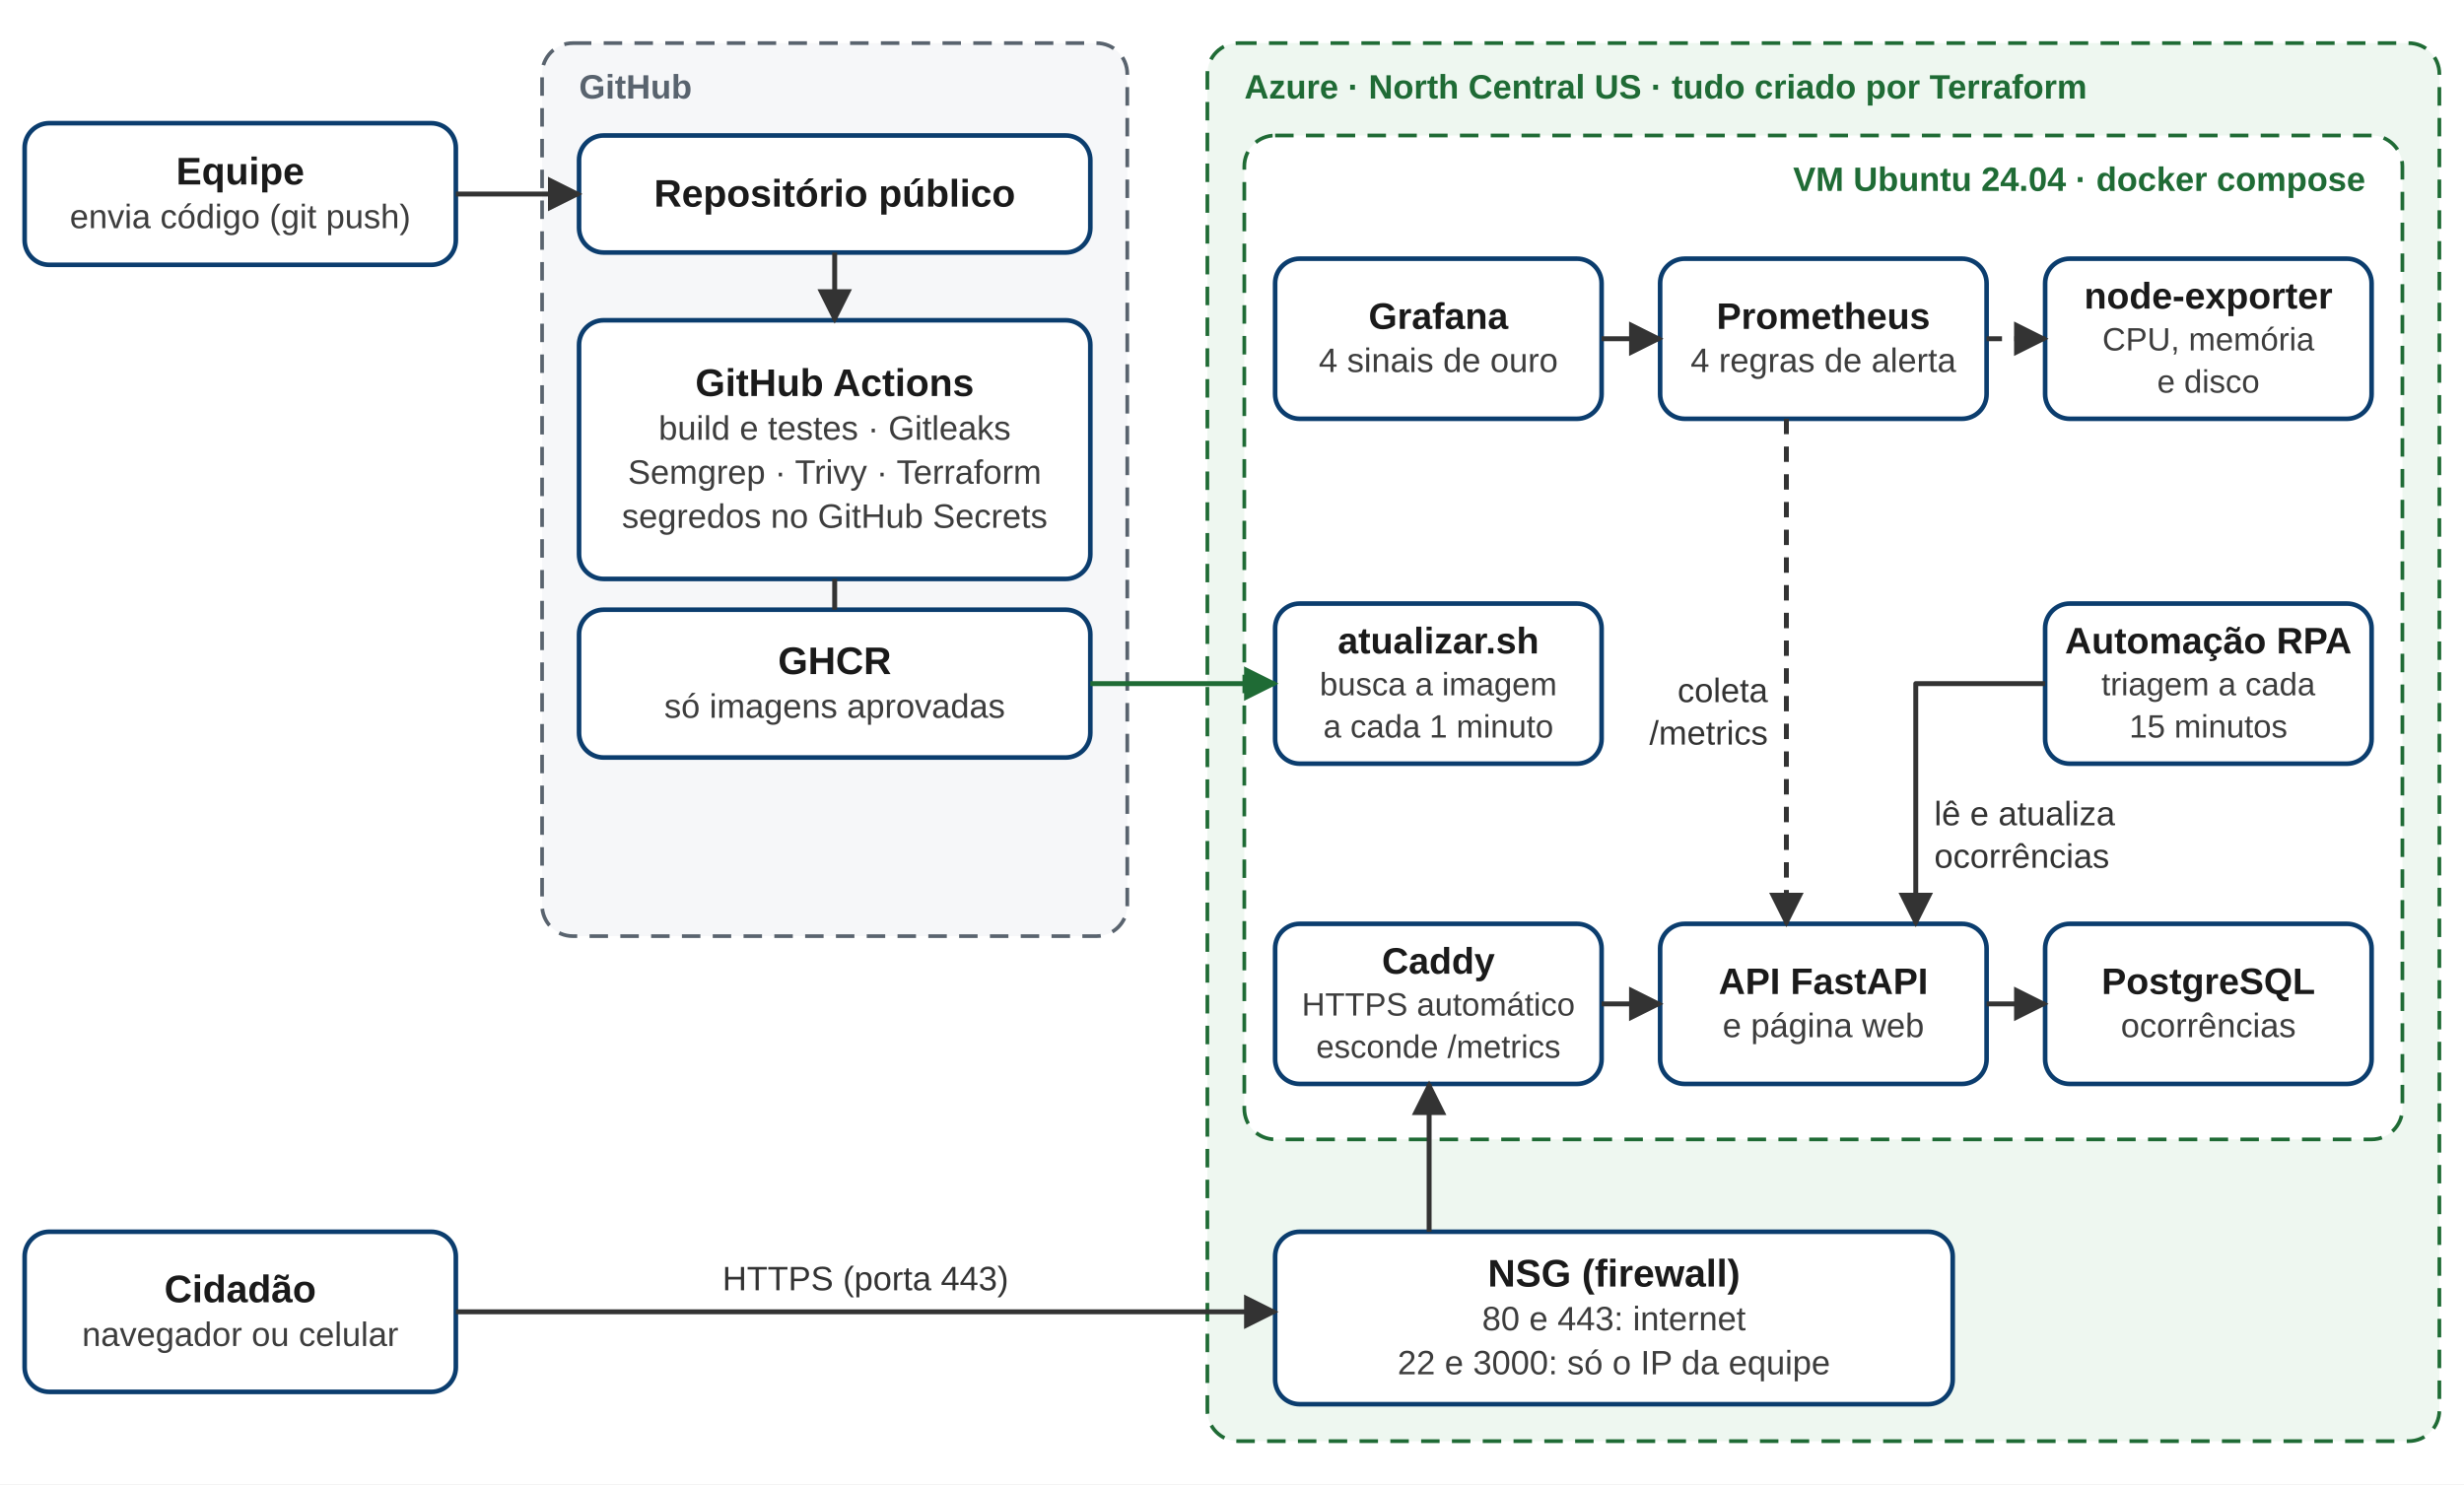
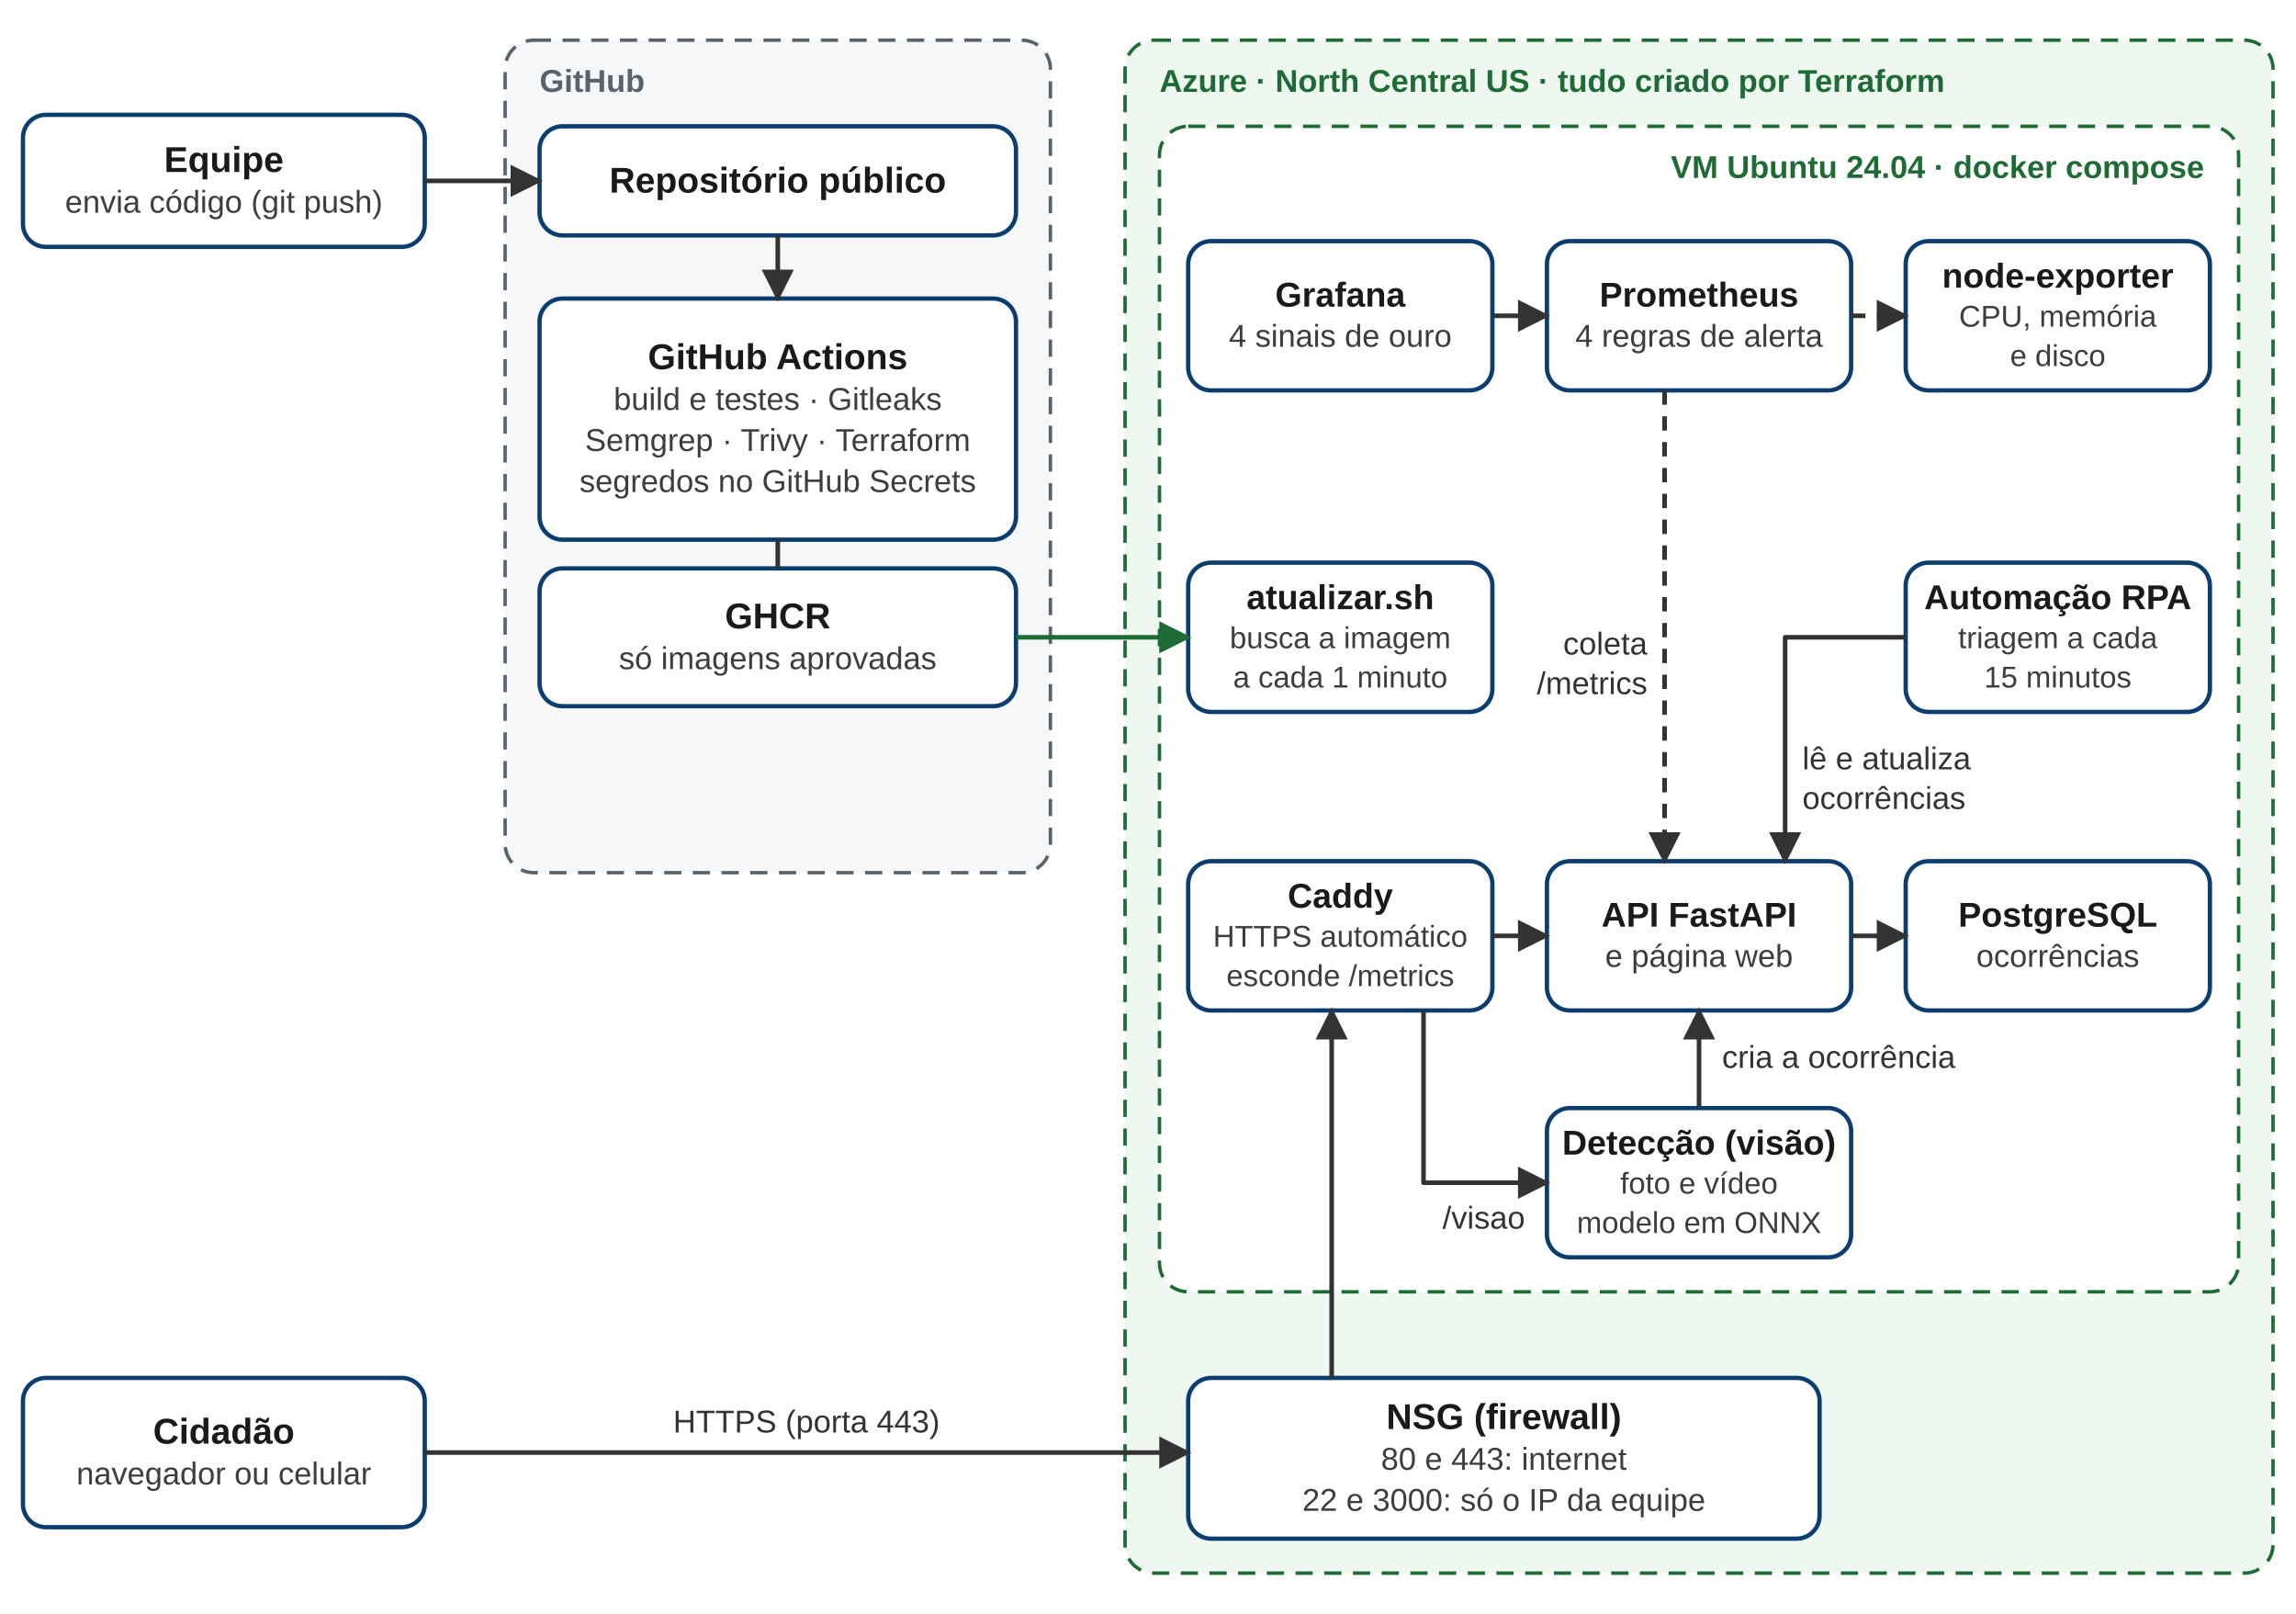
- <svg xmlns="http://www.w3.org/2000/svg" viewBox="0 0 800 482" width="800" height="482" font-family="Arial, Liberation Sans, Helvetica, sans-serif">
+ <svg xmlns="http://www.w3.org/2000/svg" viewBox="0 0 800 562" width="800" height="562" font-family="Arial, Liberation Sans, Helvetica, sans-serif">
  <defs>
    <marker id="arq-seta0" viewBox="0 0 10 10" refX="9" refY="5" markerWidth="7" markerHeight="7" orient="auto">
      <path d="M0,0 L10,5 L0,10 z" fill="#333333" />
    </marker>
    <marker id="arq-seta1" viewBox="0 0 10 10" refX="9" refY="5" markerWidth="7" markerHeight="7" orient="auto">
      <path d="M0,0 L10,5 L0,10 z" fill="#1f6b35" />
    </marker>
  </defs>
-   <rect x="0" y="0" width="800" height="482" fill="#ffffff" />
+   <rect x="0" y="0" width="800" height="562" fill="#ffffff" />
  <rect x="176" y="14" width="190" height="290" rx="10" fill="#f6f7f9" stroke="#59636e" stroke-width="1.2" stroke-dasharray="6 4" />
  <text x="188.0" y="32.0" text-anchor="start" font-size="11" font-weight="700" fill="#59636e">GitHub</text>
-   <rect x="392" y="14" width="400" height="454" rx="10" fill="#eef7f0" stroke="#1f6b35" stroke-width="1.2" stroke-dasharray="6 4" />
+   <rect x="392" y="14" width="400" height="534" rx="10" fill="#eef7f0" stroke="#1f6b35" stroke-width="1.2" stroke-dasharray="6 4" />
  <text x="404.0" y="32.0" text-anchor="start" font-size="11" font-weight="700" fill="#1f6b35">Azure · North Central US · tudo criado por Terraform</text>
-   <rect x="404" y="44" width="376" height="326" rx="10" fill="#ffffff" stroke="#1f6b35" stroke-width="1.2" stroke-dasharray="6 4" />
+   <rect x="404" y="44" width="376" height="406" rx="10" fill="#ffffff" stroke="#1f6b35" stroke-width="1.2" stroke-dasharray="6 4" />
  <text x="768.0" y="62.0" text-anchor="end" font-size="11" font-weight="700" fill="#1f6b35">VM Ubuntu 24.04 · docker compose</text>
  <rect x="8" y="40" width="140" height="46" rx="8" fill="#ffffff" stroke="#0b3d6e" stroke-width="1.5" />
  <text x="78.0" y="59.9" text-anchor="middle" font-size="12.5" font-weight="700" fill="#1a1a1a">Equipe</text>
  <text x="78.0" y="74.1" text-anchor="middle" font-size="11" font-weight="400" fill="#3d3d3d">envia código (git push)</text>
-   <rect x="8" y="400" width="140" height="52" rx="8" fill="#ffffff" stroke="#0b3d6e" stroke-width="1.5" />
-   <text x="78.0" y="422.9" text-anchor="middle" font-size="12.5" font-weight="700" fill="#1a1a1a">Cidadão</text>
-   <text x="78.0" y="437.1" text-anchor="middle" font-size="11" font-weight="400" fill="#3d3d3d">navegador ou celular</text>
+   <rect x="8" y="480" width="140" height="52" rx="8" fill="#ffffff" stroke="#0b3d6e" stroke-width="1.5" />
+   <text x="78.0" y="502.9" text-anchor="middle" font-size="12.5" font-weight="700" fill="#1a1a1a">Cidadão</text>
+   <text x="78.0" y="517.1" text-anchor="middle" font-size="11" font-weight="400" fill="#3d3d3d">navegador ou celular</text>
  <rect x="188" y="44" width="166" height="38" rx="8" fill="#ffffff" stroke="#0b3d6e" stroke-width="1.5" />
  <text x="271.0" y="67.1" text-anchor="middle" font-size="12.5" font-weight="700" fill="#1a1a1a">Repositório público</text>
  <rect x="188" y="104" width="166" height="84" rx="8" fill="#ffffff" stroke="#0b3d6e" stroke-width="1.5" />
  <text x="271.0" y="128.6" text-anchor="middle" font-size="12.5" font-weight="700" fill="#1a1a1a">GitHub Actions</text>
  <text x="271.0" y="142.8" text-anchor="middle" font-size="11" font-weight="400" fill="#3d3d3d">build e testes · Gitleaks</text>
  <text x="271.0" y="157.1" text-anchor="middle" font-size="11" font-weight="400" fill="#3d3d3d">Semgrep · Trivy · Terraform</text>
  <text x="271.0" y="171.4" text-anchor="middle" font-size="11" font-weight="400" fill="#3d3d3d">segredos no GitHub Secrets</text>
  <rect x="188" y="198" width="166" height="48" rx="8" fill="#ffffff" stroke="#0b3d6e" stroke-width="1.5" />
  <text x="271.0" y="218.9" text-anchor="middle" font-size="12.5" font-weight="700" fill="#1a1a1a">GHCR</text>
  <text x="271.0" y="233.1" text-anchor="middle" font-size="11" font-weight="400" fill="#3d3d3d">só imagens aprovadas</text>
  <path d="M148,63 L188,63" fill="none" stroke="#333333" stroke-width="1.6" stroke-linejoin="round" marker-end="url(#arq-seta0)" />
  <path d="M271,82 L271,104" fill="none" stroke="#333333" stroke-width="1.6" stroke-linejoin="round" marker-end="url(#arq-seta0)" />
  <path d="M271,188 L271,198" fill="none" stroke="#333333" stroke-width="1.6" stroke-linejoin="round" />
  <rect x="414" y="84" width="106" height="52" rx="8" fill="#ffffff" stroke="#0b3d6e" stroke-width="1.5" />
  <text x="467.0" y="106.8" text-anchor="middle" font-size="12" font-weight="700" fill="#1a1a1a">Grafana</text>
  <text x="467.0" y="120.8" text-anchor="middle" font-size="11" font-weight="400" fill="#3d3d3d">4 sinais de ouro</text>
  <rect x="539" y="84" width="106" height="52" rx="8" fill="#ffffff" stroke="#0b3d6e" stroke-width="1.5" />
  <text x="592.0" y="106.8" text-anchor="middle" font-size="12" font-weight="700" fill="#1a1a1a">Prometheus</text>
  <text x="592.0" y="120.8" text-anchor="middle" font-size="11" font-weight="400" fill="#3d3d3d">4 regras de alerta</text>
  <rect x="664" y="84" width="106" height="52" rx="8" fill="#ffffff" stroke="#0b3d6e" stroke-width="1.5" />
  <text x="717.0" y="100.2" text-anchor="middle" font-size="12" font-weight="700" fill="#1a1a1a">node-exporter</text>
  <text x="717.0" y="113.8" text-anchor="middle" font-size="10.5" font-weight="400" fill="#3d3d3d">CPU, memória</text>
  <text x="717.0" y="127.5" text-anchor="middle" font-size="10.5" font-weight="400" fill="#3d3d3d">e disco</text>
  <rect x="414" y="196" width="106" height="52" rx="8" fill="#ffffff" stroke="#0b3d6e" stroke-width="1.5" />
  <text x="467.0" y="212.2" text-anchor="middle" font-size="12" font-weight="700" fill="#1a1a1a">atualizar.sh</text>
  <text x="467.0" y="225.8" text-anchor="middle" font-size="10.5" font-weight="400" fill="#3d3d3d">busca a imagem</text>
  <text x="467.0" y="239.5" text-anchor="middle" font-size="10.5" font-weight="400" fill="#3d3d3d">a cada 1 minuto</text>
  <rect x="664" y="196" width="106" height="52" rx="8" fill="#ffffff" stroke="#0b3d6e" stroke-width="1.5" />
  <text x="717.0" y="212.2" text-anchor="middle" font-size="12" font-weight="700" fill="#1a1a1a">Automação RPA</text>
  <text x="717.0" y="225.8" text-anchor="middle" font-size="10.5" font-weight="400" fill="#3d3d3d">triagem a cada</text>
  <text x="717.0" y="239.5" text-anchor="middle" font-size="10.5" font-weight="400" fill="#3d3d3d">15 minutos</text>
  <rect x="414" y="300" width="106" height="52" rx="8" fill="#ffffff" stroke="#0b3d6e" stroke-width="1.5" />
  <text x="467.0" y="316.2" text-anchor="middle" font-size="12" font-weight="700" fill="#1a1a1a">Caddy</text>
  <text x="467.0" y="329.8" text-anchor="middle" font-size="10.5" font-weight="400" fill="#3d3d3d">HTTPS automático</text>
  <text x="467.0" y="343.5" text-anchor="middle" font-size="10.5" font-weight="400" fill="#3d3d3d">esconde /metrics</text>
  <rect x="539" y="300" width="106" height="52" rx="8" fill="#ffffff" stroke="#0b3d6e" stroke-width="1.5" />
  <text x="592.0" y="322.8" text-anchor="middle" font-size="12" font-weight="700" fill="#1a1a1a">API FastAPI</text>
  <text x="592.0" y="336.8" text-anchor="middle" font-size="11" font-weight="400" fill="#3d3d3d">e página web</text>
  <rect x="664" y="300" width="106" height="52" rx="8" fill="#ffffff" stroke="#0b3d6e" stroke-width="1.5" />
  <text x="717.0" y="322.8" text-anchor="middle" font-size="12" font-weight="700" fill="#1a1a1a">PostgreSQL</text>
  <text x="717.0" y="336.8" text-anchor="middle" font-size="11" font-weight="400" fill="#3d3d3d">ocorrências</text>
+   <rect x="539" y="386" width="106" height="52" rx="8" fill="#ffffff" stroke="#0b3d6e" stroke-width="1.5" />
+   <text x="592.0" y="402.2" text-anchor="middle" font-size="12" font-weight="700" fill="#1a1a1a">Detecção (visão)</text>
+   <text x="592.0" y="415.8" text-anchor="middle" font-size="10.5" font-weight="400" fill="#3d3d3d">foto e vídeo</text>
+   <text x="592.0" y="429.5" text-anchor="middle" font-size="10.5" font-weight="400" fill="#3d3d3d">modelo em ONNX</text>
  <path d="M520,110 L539,110" fill="none" stroke="#333333" stroke-width="1.6" stroke-linejoin="round" marker-end="url(#arq-seta0)" />
  <path d="M645,110 L664,110" fill="none" stroke="#333333" stroke-width="1.6" stroke-linejoin="round" marker-end="url(#arq-seta0)" stroke-dasharray="5 4" />
  <path d="M580,136 L580,300" fill="none" stroke="#333333" stroke-width="1.6" stroke-linejoin="round" marker-end="url(#arq-seta0)" stroke-dasharray="5 4" />
  <text x="574.0" y="228.0" text-anchor="end" font-size="11" font-weight="400" fill="#333333">coleta</text>
  <text x="574.0" y="241.8" text-anchor="end" font-size="11" font-weight="400" fill="#333333">/metrics</text>
  <path d="M664,222 L622,222 L622,300" fill="none" stroke="#333333" stroke-width="1.6" stroke-linejoin="round" marker-end="url(#arq-seta0)" />
  <text x="628.0" y="268.0" text-anchor="start" font-size="11" font-weight="400" fill="#333333">lê e atualiza</text>
  <text x="628.0" y="281.8" text-anchor="start" font-size="11" font-weight="400" fill="#333333">ocorrências</text>
  <path d="M520,326 L539,326" fill="none" stroke="#333333" stroke-width="1.6" stroke-linejoin="round" marker-end="url(#arq-seta0)" />
  <path d="M645,326 L664,326" fill="none" stroke="#333333" stroke-width="1.6" stroke-linejoin="round" marker-end="url(#arq-seta0)" />
  <path d="M354,222 L414,222" fill="none" stroke="#1f6b35" stroke-width="1.6" stroke-linejoin="round" marker-end="url(#arq-seta1)" />
-   <rect x="414" y="400" width="220" height="56" rx="8" fill="#ffffff" stroke="#0b3d6e" stroke-width="1.5" />
-   <text x="524.0" y="417.8" text-anchor="middle" font-size="12.5" font-weight="700" fill="#1a1a1a">NSG (firewall)</text>
-   <text x="524.0" y="432.0" text-anchor="middle" font-size="11" font-weight="400" fill="#3d3d3d">80 e 443: internet</text>
-   <text x="524.0" y="446.3" text-anchor="middle" font-size="11" font-weight="400" fill="#3d3d3d">22 e 3000: só o IP da equipe</text>
-   <path d="M464,400 L464,352" fill="none" stroke="#333333" stroke-width="1.6" stroke-linejoin="round" marker-end="url(#arq-seta0)" />
-   <path d="M148,426 L414,426" fill="none" stroke="#333333" stroke-width="1.6" stroke-linejoin="round" marker-end="url(#arq-seta0)" />
-   <text x="281.0" y="419.0" text-anchor="middle" font-size="11" font-weight="400" fill="#333333">HTTPS (porta 443)</text>
+   <path d="M496,352 L496,412 L539,412" fill="none" stroke="#333333" stroke-width="1.6" stroke-linejoin="round" marker-end="url(#arq-seta0)" />
+   <text x="517.0" y="428.0" text-anchor="middle" font-size="11" font-weight="400" fill="#333333">/visao</text>
+   <path d="M592,386 L592,352" fill="none" stroke="#333333" stroke-width="1.6" stroke-linejoin="round" marker-end="url(#arq-seta0)" />
+   <text x="600.0" y="372.0" text-anchor="start" font-size="11" font-weight="400" fill="#333333">cria a ocorrência</text>
+   <rect x="414" y="480" width="220" height="56" rx="8" fill="#ffffff" stroke="#0b3d6e" stroke-width="1.5" />
+   <text x="524.0" y="497.8" text-anchor="middle" font-size="12.5" font-weight="700" fill="#1a1a1a">NSG (firewall)</text>
+   <text x="524.0" y="512.0" text-anchor="middle" font-size="11" font-weight="400" fill="#3d3d3d">80 e 443: internet</text>
+   <text x="524.0" y="526.3" text-anchor="middle" font-size="11" font-weight="400" fill="#3d3d3d">22 e 3000: só o IP da equipe</text>
+   <path d="M464,480 L464,352" fill="none" stroke="#333333" stroke-width="1.6" stroke-linejoin="round" marker-end="url(#arq-seta0)" />
+   <path d="M148,506 L414,506" fill="none" stroke="#333333" stroke-width="1.6" stroke-linejoin="round" marker-end="url(#arq-seta0)" />
+   <text x="281.0" y="499.0" text-anchor="middle" font-size="11" font-weight="400" fill="#333333">HTTPS (porta 443)</text>
</svg>
